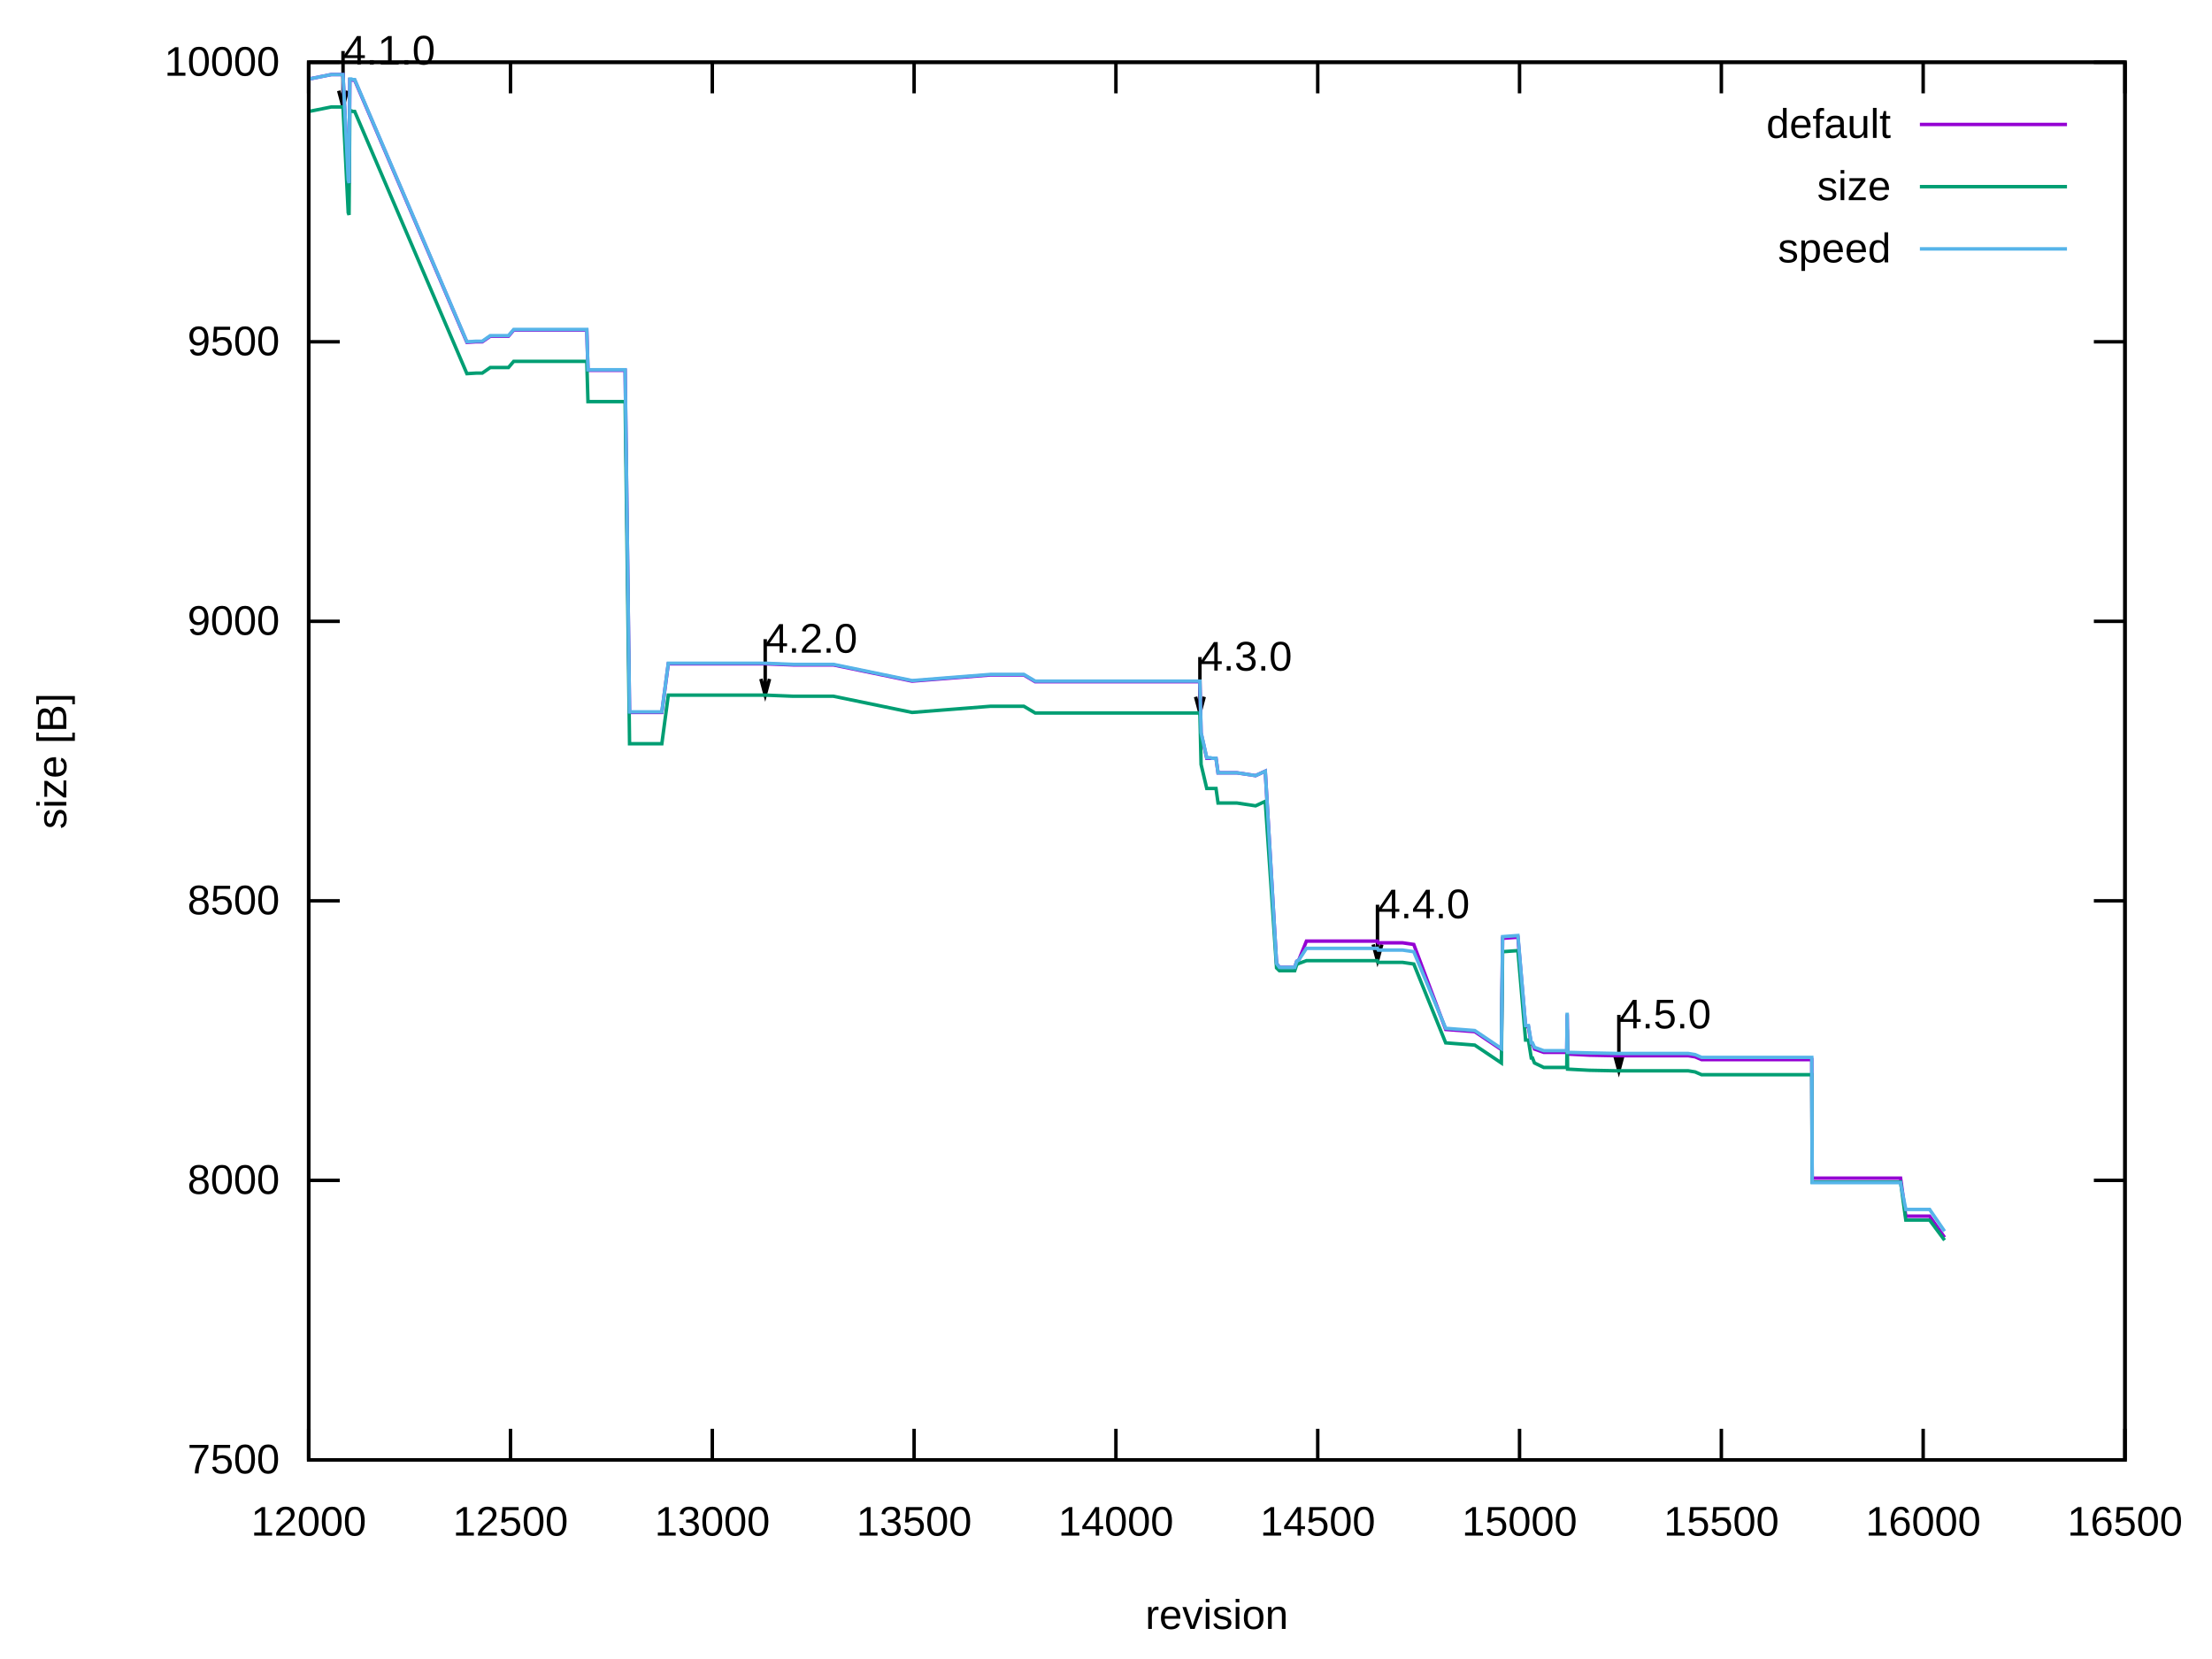
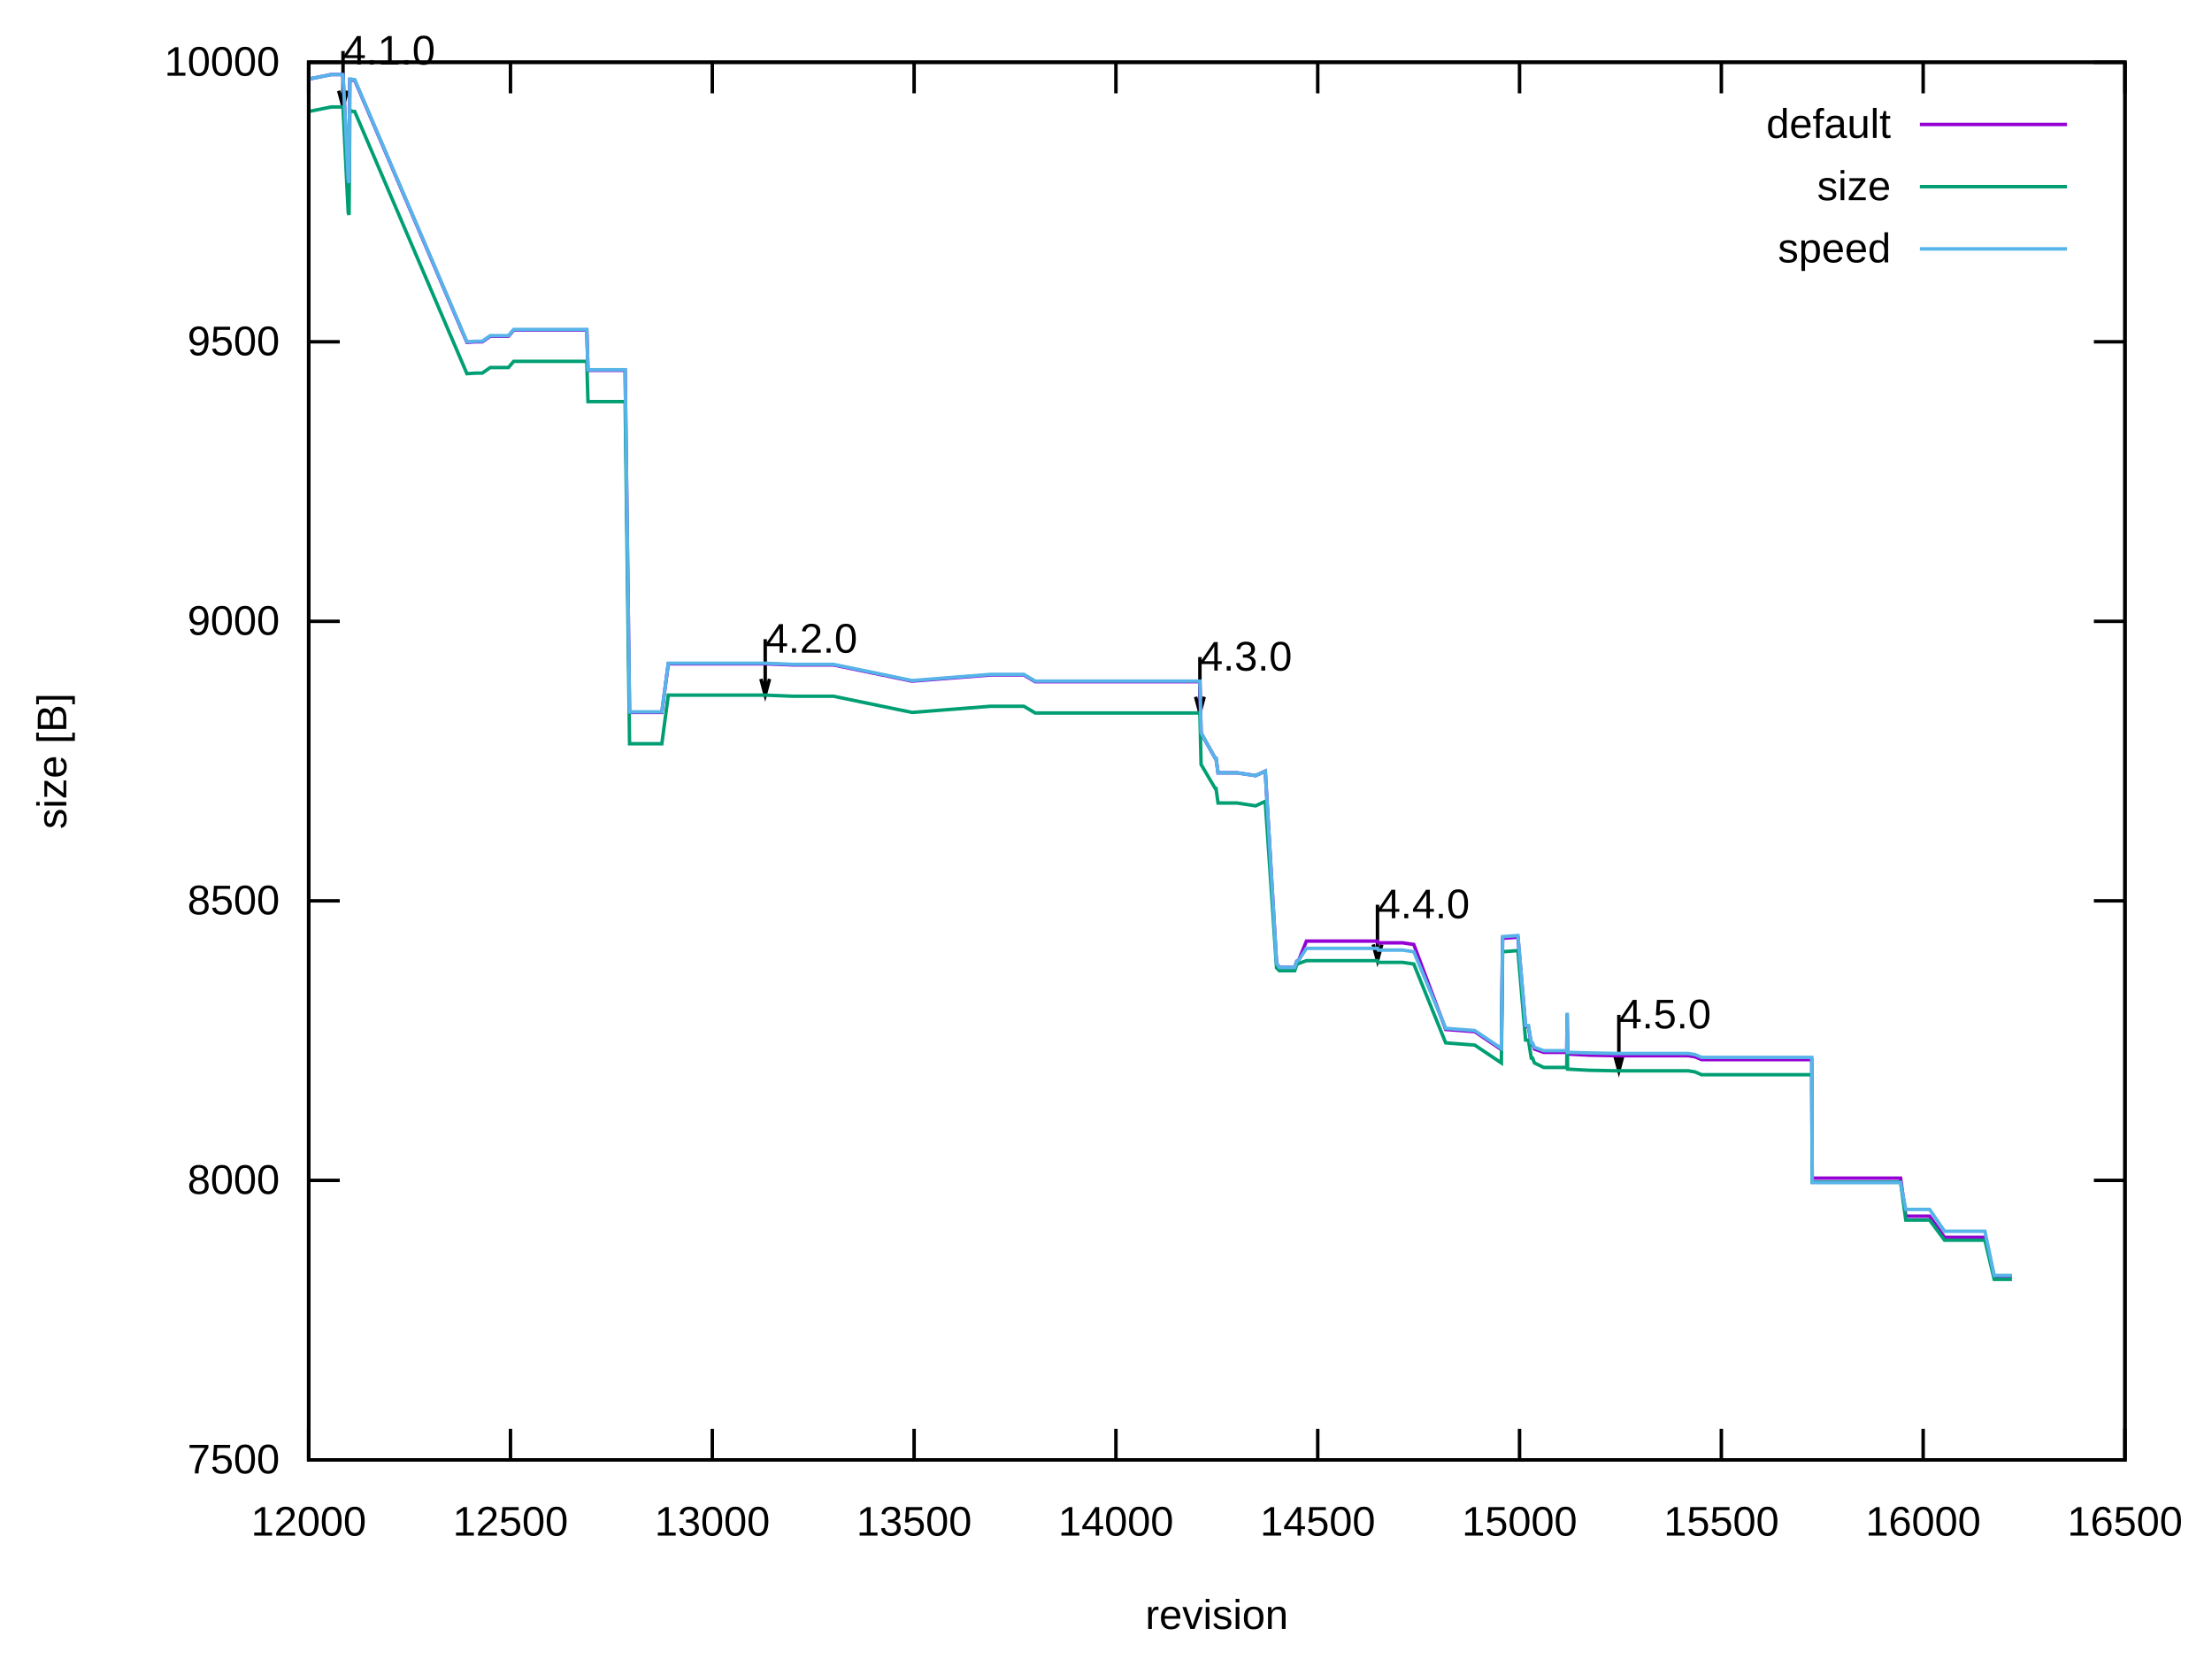
<svg xmlns="http://www.w3.org/2000/svg" xmlns:xlink="http://www.w3.org/1999/xlink" width="640" height="480" viewBox="0 0 640 480">
  <g id="gnuplot_canvas">
    <rect x="0" y="0" width="640" height="480" fill="none" />
    <defs>
      <circle id="gpDot" r="0.5" stroke-width="0.5" stroke="currentColor" />
      <path id="gpPt0" stroke-width="0.222" stroke="currentColor" d="M-1,0 h2 M0,-1 v2" />
      <path id="gpPt1" stroke-width="0.222" stroke="currentColor" d="M-1,-1 L1,1 M1,-1 L-1,1" />
      <path id="gpPt2" stroke-width="0.222" stroke="currentColor" d="M-1,0 L1,0 M0,-1 L0,1 M-1,-1 L1,1 M-1,1 L1,-1" />
      <rect id="gpPt3" stroke-width="0.222" stroke="currentColor" x="-1" y="-1" width="2" height="2" />
      <rect id="gpPt4" stroke-width="0.222" stroke="currentColor" fill="currentColor" x="-1" y="-1" width="2" height="2" />
      <circle id="gpPt5" stroke-width="0.222" stroke="currentColor" cx="0" cy="0" r="1" />
      <use xlink:href="#gpPt5" id="gpPt6" fill="currentColor" stroke="none" />
      <path id="gpPt7" stroke-width="0.222" stroke="currentColor" d="M0,-1.33 L-1.33,0.67 L1.33,0.67 z" />
      <use xlink:href="#gpPt7" id="gpPt8" fill="currentColor" stroke="none" />
      <use xlink:href="#gpPt7" id="gpPt9" stroke="currentColor" transform="rotate(180)" />
      <use xlink:href="#gpPt9" id="gpPt10" fill="currentColor" stroke="none" />
      <use xlink:href="#gpPt3" id="gpPt11" stroke="currentColor" transform="rotate(45)" />
      <use xlink:href="#gpPt11" id="gpPt12" fill="currentColor" stroke="none" />
      <path id="gpPt13" stroke-width="0.222" stroke="currentColor" d="M0,1.330 L1.265,0.411 L0.782,-1.067 L-0.782,-1.076 L-1.265,0.411 z" />
      <use xlink:href="#gpPt13" id="gpPt14" fill="currentColor" stroke="none" />
      <filter id="textbox" filterUnits="objectBoundingBox" x="0" y="0" height="1" width="1">
        <feFlood flood-color="white" flood-opacity="1" result="bgnd" />
        <feComposite in="SourceGraphic" in2="bgnd" operator="atop" />
      </filter>
      <filter id="greybox" filterUnits="objectBoundingBox" x="0" y="0" height="1" width="1">
        <feFlood flood-color="lightgrey" flood-opacity="1" result="grey" />
        <feComposite in="SourceGraphic" in2="grey" operator="atop" />
      </filter>
    </defs>
    <g fill="none" color="white" stroke="currentColor" stroke-width="1.00" stroke-linecap="butt" stroke-linejoin="miter">
</g>
    <g fill="none" color="black" stroke="currentColor" stroke-width="1.00" stroke-linecap="butt" stroke-linejoin="miter">
      <path stroke="black" d="M89.31,422.40 L98.31,422.40 M614.82,422.40 L605.82,422.40  " />
      <g transform="translate(80.92,426.30)" stroke="none" fill="black" font-family="Arial" font-size="12.00" text-anchor="end">
        <text>
          <tspan font-family="Arial"> 7500</tspan>
        </text>
      </g>
    </g>
    <g fill="none" color="black" stroke="currentColor" stroke-width="1.00" stroke-linecap="butt" stroke-linejoin="miter">
      <path stroke="black" d="M89.31,341.52 L98.31,341.52 M614.82,341.52 L605.82,341.52  " />
      <g transform="translate(80.92,345.42)" stroke="none" fill="black" font-family="Arial" font-size="12.00" text-anchor="end">
        <text>
          <tspan font-family="Arial"> 8000</tspan>
        </text>
      </g>
    </g>
    <g fill="none" color="black" stroke="currentColor" stroke-width="1.00" stroke-linecap="butt" stroke-linejoin="miter">
      <path stroke="black" d="M89.31,260.64 L98.31,260.64 M614.82,260.64 L605.82,260.64  " />
      <g transform="translate(80.92,264.54)" stroke="none" fill="black" font-family="Arial" font-size="12.00" text-anchor="end">
        <text>
          <tspan font-family="Arial"> 8500</tspan>
        </text>
      </g>
    </g>
    <g fill="none" color="black" stroke="currentColor" stroke-width="1.00" stroke-linecap="butt" stroke-linejoin="miter">
      <path stroke="black" d="M89.31,179.77 L98.31,179.77 M614.82,179.77 L605.82,179.77  " />
      <g transform="translate(80.92,183.67)" stroke="none" fill="black" font-family="Arial" font-size="12.00" text-anchor="end">
        <text>
          <tspan font-family="Arial"> 9000</tspan>
        </text>
      </g>
    </g>
    <g fill="none" color="black" stroke="currentColor" stroke-width="1.00" stroke-linecap="butt" stroke-linejoin="miter">
      <path stroke="black" d="M89.31,98.89 L98.31,98.89 M614.82,98.89 L605.82,98.89  " />
      <g transform="translate(80.92,102.79)" stroke="none" fill="black" font-family="Arial" font-size="12.00" text-anchor="end">
        <text>
          <tspan font-family="Arial"> 9500</tspan>
        </text>
      </g>
    </g>
    <g fill="none" color="black" stroke="currentColor" stroke-width="1.00" stroke-linecap="butt" stroke-linejoin="miter">
      <path stroke="black" d="M89.31,18.01 L98.31,18.01 M614.82,18.01 L605.82,18.01  " />
      <g transform="translate(80.92,21.91)" stroke="none" fill="black" font-family="Arial" font-size="12.00" text-anchor="end">
        <text>
          <tspan font-family="Arial"> 10000</tspan>
        </text>
      </g>
    </g>
    <g fill="none" color="black" stroke="currentColor" stroke-width="1.00" stroke-linecap="butt" stroke-linejoin="miter">
      <path stroke="black" d="M89.31,422.40 L89.31,413.40 M89.31,18.01 L89.31,27.01  " />
      <g transform="translate(89.31,444.30)" stroke="none" fill="black" font-family="Arial" font-size="12.00" text-anchor="middle">
        <text>
          <tspan font-family="Arial"> 12000</tspan>
        </text>
      </g>
    </g>
    <g fill="none" color="black" stroke="currentColor" stroke-width="1.00" stroke-linecap="butt" stroke-linejoin="miter">
      <path stroke="black" d="M147.70,422.40 L147.70,413.40 M147.70,18.01 L147.70,27.01  " />
      <g transform="translate(147.70,444.30)" stroke="none" fill="black" font-family="Arial" font-size="12.00" text-anchor="middle">
        <text>
          <tspan font-family="Arial"> 12500</tspan>
        </text>
      </g>
    </g>
    <g fill="none" color="black" stroke="currentColor" stroke-width="1.00" stroke-linecap="butt" stroke-linejoin="miter">
      <path stroke="black" d="M206.09,422.40 L206.09,413.40 M206.09,18.01 L206.09,27.01  " />
      <g transform="translate(206.09,444.30)" stroke="none" fill="black" font-family="Arial" font-size="12.00" text-anchor="middle">
        <text>
          <tspan font-family="Arial"> 13000</tspan>
        </text>
      </g>
    </g>
    <g fill="none" color="black" stroke="currentColor" stroke-width="1.00" stroke-linecap="butt" stroke-linejoin="miter">
      <path stroke="black" d="M264.48,422.40 L264.48,413.40 M264.48,18.01 L264.48,27.01  " />
      <g transform="translate(264.48,444.30)" stroke="none" fill="black" font-family="Arial" font-size="12.00" text-anchor="middle">
        <text>
          <tspan font-family="Arial"> 13500</tspan>
        </text>
      </g>
    </g>
    <g fill="none" color="black" stroke="currentColor" stroke-width="1.00" stroke-linecap="butt" stroke-linejoin="miter">
      <path stroke="black" d="M322.87,422.40 L322.87,413.40 M322.87,18.01 L322.87,27.01  " />
      <g transform="translate(322.87,444.30)" stroke="none" fill="black" font-family="Arial" font-size="12.00" text-anchor="middle">
        <text>
          <tspan font-family="Arial"> 14000</tspan>
        </text>
      </g>
    </g>
    <g fill="none" color="black" stroke="currentColor" stroke-width="1.00" stroke-linecap="butt" stroke-linejoin="miter">
      <path stroke="black" d="M381.26,422.40 L381.26,413.40 M381.26,18.01 L381.26,27.01  " />
      <g transform="translate(381.26,444.30)" stroke="none" fill="black" font-family="Arial" font-size="12.00" text-anchor="middle">
        <text>
          <tspan font-family="Arial"> 14500</tspan>
        </text>
      </g>
    </g>
    <g fill="none" color="black" stroke="currentColor" stroke-width="1.00" stroke-linecap="butt" stroke-linejoin="miter">
      <path stroke="black" d="M439.65,422.40 L439.65,413.40 M439.65,18.01 L439.65,27.01  " />
      <g transform="translate(439.65,444.30)" stroke="none" fill="black" font-family="Arial" font-size="12.00" text-anchor="middle">
        <text>
          <tspan font-family="Arial"> 15000</tspan>
        </text>
      </g>
    </g>
    <g fill="none" color="black" stroke="currentColor" stroke-width="1.00" stroke-linecap="butt" stroke-linejoin="miter">
      <path stroke="black" d="M498.04,422.40 L498.04,413.40 M498.04,18.01 L498.04,27.01  " />
      <g transform="translate(498.04,444.30)" stroke="none" fill="black" font-family="Arial" font-size="12.00" text-anchor="middle">
        <text>
          <tspan font-family="Arial"> 15500</tspan>
        </text>
      </g>
    </g>
    <g fill="none" color="black" stroke="currentColor" stroke-width="1.00" stroke-linecap="butt" stroke-linejoin="miter">
      <path stroke="black" d="M556.43,422.40 L556.43,413.40 M556.43,18.01 L556.43,27.01  " />
      <g transform="translate(556.43,444.30)" stroke="none" fill="black" font-family="Arial" font-size="12.00" text-anchor="middle">
        <text>
          <tspan font-family="Arial"> 16000</tspan>
        </text>
      </g>
    </g>
    <g fill="none" color="black" stroke="currentColor" stroke-width="1.00" stroke-linecap="butt" stroke-linejoin="miter">
      <path stroke="black" d="M614.82,422.40 L614.82,413.40 M614.82,18.01 L614.82,27.01  " />
      <g transform="translate(614.82,444.30)" stroke="none" fill="black" font-family="Arial" font-size="12.00" text-anchor="middle">
        <text>
          <tspan font-family="Arial"> 16500</tspan>
        </text>
      </g>
    </g>
    <g fill="none" color="black" stroke="currentColor" stroke-width="1.00" stroke-linecap="butt" stroke-linejoin="miter">
</g>
    <g fill="none" color="black" stroke="currentColor" stroke-width="1.00" stroke-linecap="butt" stroke-linejoin="miter">
      <path stroke="black" d="M89.31,18.01 L89.31,422.40 L614.82,422.40 L614.82,18.01 L89.31,18.01 Z  " />
      <g transform="translate(99.24,18.67)" stroke="none" fill="black" font-family="Arial" font-size="12.00" text-anchor="start">
        <text>
          <tspan font-family="Arial">4.1.0</tspan>
        </text>
      </g>
      <g transform="translate(221.39,188.84)" stroke="none" fill="black" font-family="Arial" font-size="12.00" text-anchor="start">
        <text>
          <tspan font-family="Arial">4.2.0</tspan>
        </text>
      </g>
      <g transform="translate(347.16,194.02)" stroke="none" fill="black" font-family="Arial" font-size="12.00" text-anchor="start">
        <text>
          <tspan font-family="Arial">4.3.0</tspan>
        </text>
      </g>
      <g transform="translate(398.54,265.68)" stroke="none" fill="black" font-family="Arial" font-size="12.00" text-anchor="start">
        <text>
          <tspan font-family="Arial">4.4.0</tspan>
        </text>
      </g>
      <g transform="translate(468.38,297.54)" stroke="none" fill="black" font-family="Arial" font-size="12.00" text-anchor="start">
        <text>
          <tspan font-family="Arial">4.5.0</tspan>
        </text>
      </g>
    </g>
    <g fill="none" color="black" stroke="currentColor" stroke-width="1.00" stroke-linecap="butt" stroke-linejoin="miter">
      <path stroke="black" d="M98.00,26.26 L99.25,30.94 L100.50,26.26 M99.25,14.76 L99.25,30.94  " />
    </g>
    <g fill="none" color="black" stroke="currentColor" stroke-width="1.00" stroke-linecap="butt" stroke-linejoin="miter">
      <path stroke="black" d="M220.15,196.43 L221.40,201.11 L222.65,196.43 M221.40,184.93 L221.40,201.11  " />
    </g>
    <g fill="none" color="black" stroke="currentColor" stroke-width="1.00" stroke-linecap="butt" stroke-linejoin="miter">
      <path stroke="black" d="M345.92,201.60 L347.17,206.28 L348.42,201.60 M347.17,190.11 L347.17,206.28  " />
    </g>
    <g fill="none" color="black" stroke="currentColor" stroke-width="1.00" stroke-linecap="butt" stroke-linejoin="miter">
      <path stroke="black" d="M397.30,273.26 L398.55,277.94 L399.80,273.26 M398.55,261.77 L398.55,277.94  " />
    </g>
    <g fill="none" color="black" stroke="currentColor" stroke-width="1.00" stroke-linecap="butt" stroke-linejoin="miter">
      <path stroke="black" d="M467.14,305.13 L468.39,309.81 L469.64,305.13 M468.39,293.63 L468.39,309.81  " />
    </g>
    <g fill="none" color="black" stroke="currentColor" stroke-width="1.00" stroke-linecap="butt" stroke-linejoin="miter">
</g>
    <g id="gnuplot_plot_1">
      <g fill="none" color="black" stroke="currentColor" stroke-width="1.00" stroke-linecap="butt" stroke-linejoin="miter">
        <g transform="translate(547.09,39.91)" stroke="none" fill="black" font-family="Arial" font-size="12.00" text-anchor="end">
          <text>
            <tspan font-family="Arial">default</tspan>
          </text>
        </g>
      </g>
      <g fill="none" color="black" stroke="currentColor" stroke-width="1.00" stroke-linecap="butt" stroke-linejoin="miter">
-         <path stroke="rgb(148,   0, 211)" d="M555.48,36.01 L598.04,36.01 M89.43,22.86 L95.85,21.57 L99.24,21.57 L100.75,52.14 L100.99,53.11 L101.22,23.02   L101.69,23.02 L102.04,23.19 L102.62,23.19 L135.09,99.05 L137.77,98.89 L139.53,98.89 L141.86,97.27 L143.50,97.27   L146.30,97.27 L147.12,97.27 L148.63,95.49 L164.28,95.49 L167.90,95.49 L169.77,95.49 L170.12,107.14 L176.43,107.14   L180.87,107.14 L182.15,206.13 L185.89,206.13 L189.97,206.13 L191.49,206.13 L193.36,192.06 L194.41,192.06 L202.47,192.06   L221.39,192.06 L229.45,192.38 L241.12,192.38 L263.90,197.07 L286.55,195.29 L287.72,195.29 L288.89,195.29 L293.44,195.29   L296.24,195.29 L299.51,197.24 L299.98,197.24 L301.03,197.24 L302.43,197.24 L304.77,197.24 L309.44,197.24 L311.19,197.24   L322.87,197.24 L344.36,197.24 L347.16,197.24 L347.51,212.12 L349.15,219.40 L350.31,219.40 L350.66,219.40 L351.60,219.40   L351.83,219.40 L352.42,223.60 L357.90,223.60 L363.28,224.41 L366.08,223.12 L369.35,278.76 L370.17,279.89 L374.60,279.89   L375.19,278.11 L375.77,277.79 L377.99,272.29 L382.43,272.29 L384.53,272.29 L398.54,272.29 L398.78,272.78 L405.78,272.78   L409.05,273.26 L418.28,297.85 L426.69,298.49 L434.39,303.67 L434.75,271.48 L439.18,271.16 L441.40,297.04 L442.22,297.04   L443.04,302.05 L443.39,302.05 L443.97,303.51 L446.66,304.48 L450.51,304.48 L451.80,304.48 L453.31,304.48 L453.43,293.48   L453.55,304.97 L459.74,305.29 L467.68,305.45 L468.38,305.45 L476.67,305.45 L488.46,305.45 L490.45,305.77 L492.32,306.58   L496.41,306.58 L503.88,306.58 L507.38,306.58 L517.78,306.58 L524.20,306.58 L524.32,340.87 L529.34,340.87 L543.58,340.87   L543.70,340.87 L549.89,340.87 L550.01,341.68 L551.41,351.87 L558.30,351.87 L562.62,358.02  " />
+         <path stroke="rgb(148,   0, 211)" d="M555.48,36.01 L598.04,36.01 M89.43,22.86 L95.85,21.57 L99.24,21.57 L100.75,52.14 L100.99,53.11 L101.22,23.02   L101.69,23.02 L102.04,23.19 L102.62,23.19 L135.09,99.05 L137.77,98.89 L139.53,98.89 L141.86,97.27 L143.50,97.27   L146.30,97.27 L147.12,97.27 L148.63,95.49 L164.28,95.49 L167.90,95.49 L169.77,95.49 L170.12,107.14 L176.43,107.14   L180.87,107.14 L182.15,206.13 L185.89,206.13 L189.97,206.13 L191.49,206.13 L193.36,192.06 L194.41,192.06 L202.47,192.06   L221.39,192.06 L229.45,192.38 L241.12,192.38 L263.90,197.07 L286.55,195.29 L288.89,195.29 L293.44,195.29 L296.24,195.29   L299.51,197.24 L299.98,197.24 L301.03,197.24 L302.43,197.24 L304.77,197.24 L309.44,197.24 L311.19,197.24 L322.87,197.24   L344.36,197.24 L347.16,197.24 L347.51,212.12 L351.60,219.40 L351.83,219.40 L352.42,223.60 L357.90,223.60 L363.28,224.41   L366.08,223.12 L369.35,278.76 L370.17,279.89 L374.60,279.89 L375.19,278.11 L375.77,277.79 L377.99,272.29 L382.43,272.29   L384.53,272.29 L398.54,272.29 L398.78,272.78 L405.78,272.78 L409.05,273.26 L418.28,297.85 L426.69,298.49 L434.39,303.67   L434.75,271.48 L439.18,271.16 L441.40,297.04 L442.22,297.04 L443.04,302.05 L443.39,302.05 L443.97,303.51 L446.66,304.48   L450.51,304.48 L451.80,304.48 L453.31,304.48 L453.43,293.48 L453.55,304.97 L459.74,305.29 L467.68,305.45 L468.38,305.45   L476.67,305.45 L488.46,305.45 L490.45,305.77 L492.32,306.58 L496.41,306.58 L503.88,306.58 L507.38,306.58 L517.78,306.58   L524.20,306.58 L524.32,340.87 L529.34,340.87 L543.58,340.87 L543.70,340.87 L549.89,340.87 L550.01,341.68 L551.41,351.87   L558.30,351.87 L562.62,358.02 L574.30,358.02 L576.98,369.34 L582.12,369.34  " />
      </g>
    </g>
    <g id="gnuplot_plot_2">
      <g fill="none" color="black" stroke="currentColor" stroke-width="1.00" stroke-linecap="butt" stroke-linejoin="miter">
        <g transform="translate(547.09,57.91)" stroke="none" fill="black" font-family="Arial" font-size="12.00" text-anchor="end">
          <text>
            <tspan font-family="Arial">size</tspan>
          </text>
        </g>
      </g>
      <g fill="none" color="black" stroke="currentColor" stroke-width="1.00" stroke-linecap="butt" stroke-linejoin="miter">
-         <path stroke="rgb(  0, 158, 115)" d="M555.48,54.01 L598.04,54.01 M89.43,32.24 L95.85,30.95 L99.24,30.95 L100.75,61.52 L100.99,62.17 L101.22,32.08   L101.69,32.08 L102.04,32.24 L102.62,32.24 L135.09,108.11 L137.77,107.95 L139.53,107.95 L141.86,106.33 L143.50,106.33   L146.30,106.33 L147.12,106.33 L148.63,104.55 L164.28,104.55 L167.90,104.55 L169.77,104.55 L170.12,116.20 L176.43,116.20   L180.87,116.20 L182.15,215.19 L185.89,215.19 L189.97,215.19 L191.49,215.19 L193.36,201.12 L194.41,201.12 L202.47,201.12   L221.39,201.12 L229.45,201.44 L241.12,201.44 L263.90,206.13 L286.55,204.35 L287.72,204.35 L288.89,204.35 L293.44,204.35   L296.24,204.35 L299.51,206.29 L299.98,206.29 L301.03,206.29 L302.43,206.29 L304.77,206.29 L309.44,206.29 L311.19,206.29   L322.87,206.29 L344.36,206.29 L347.16,206.29 L347.51,221.18 L349.15,228.13 L350.31,228.13 L350.66,228.13 L351.60,228.13   L351.83,228.13 L352.42,232.34 L357.90,232.34 L363.28,233.15 L366.08,231.85 L369.35,280.05 L370.17,280.86 L374.60,280.86   L375.19,279.08 L375.77,278.76 L377.99,277.95 L382.43,277.95 L384.53,277.95 L398.54,277.95 L398.78,278.44 L405.78,278.44   L409.05,278.92 L418.28,301.73 L426.69,302.38 L434.39,307.55 L434.75,275.36 L439.18,275.04 L441.40,300.92 L442.22,300.92   L443.04,306.10 L443.39,306.10 L443.97,307.55 L446.66,308.85 L450.51,308.85 L451.80,308.85 L453.31,308.85 L453.43,297.85   L453.55,309.33 L459.74,309.66 L467.68,309.82 L468.38,309.82 L476.67,309.82 L488.46,309.82 L490.45,310.14 L492.32,310.95   L496.41,310.95 L503.88,310.95 L507.38,310.95 L517.78,310.95 L524.20,310.95 L524.32,342.01 L529.34,342.01 L543.58,342.01   L543.70,342.01 L549.89,342.01 L550.01,342.82 L551.41,353.01 L558.30,353.01 L562.62,358.83  " />
+         <path stroke="rgb(  0, 158, 115)" d="M555.48,54.01 L598.04,54.01 M89.43,32.24 L95.85,30.95 L99.24,30.95 L100.75,61.52 L100.99,62.17 L101.22,32.08   L101.69,32.08 L102.04,32.24 L102.62,32.24 L135.09,108.11 L137.77,107.95 L139.53,107.95 L141.86,106.33 L143.50,106.33   L146.30,106.33 L147.12,106.33 L148.63,104.55 L164.28,104.55 L167.90,104.55 L169.77,104.55 L170.12,116.20 L176.43,116.20   L180.87,116.20 L182.15,215.19 L185.89,215.19 L189.97,215.19 L191.49,215.19 L193.36,201.12 L194.41,201.12 L202.47,201.12   L221.39,201.12 L229.45,201.44 L241.12,201.44 L263.90,206.13 L286.55,204.35 L288.89,204.35 L293.44,204.35 L296.24,204.35   L299.51,206.29 L299.98,206.29 L301.03,206.29 L302.43,206.29 L304.77,206.29 L309.44,206.29 L311.19,206.29 L322.87,206.29   L344.36,206.29 L347.16,206.29 L347.51,221.18 L351.60,228.13 L351.83,228.13 L352.42,232.34 L357.90,232.34 L363.28,233.15   L366.08,231.85 L369.35,280.05 L370.17,280.86 L374.60,280.86 L375.19,279.08 L375.77,278.76 L377.99,277.95 L382.43,277.95   L384.53,277.95 L398.54,277.95 L398.78,278.44 L405.78,278.44 L409.05,278.92 L418.28,301.73 L426.69,302.38 L434.39,307.55   L434.75,275.36 L439.18,275.04 L441.40,300.92 L442.22,300.92 L443.04,306.10 L443.39,306.10 L443.97,307.55 L446.66,308.85   L450.51,308.85 L451.80,308.85 L453.31,308.85 L453.43,297.85 L453.55,309.33 L459.74,309.66 L467.68,309.82 L468.38,309.82   L476.67,309.82 L488.46,309.82 L490.45,310.14 L492.32,310.95 L496.41,310.95 L503.88,310.95 L507.38,310.95 L517.78,310.95   L524.20,310.95 L524.32,342.01 L529.34,342.01 L543.58,342.01 L543.70,342.01 L549.89,342.01 L550.01,342.82 L551.41,353.01   L558.30,353.01 L562.62,358.83 L574.30,358.83 L576.98,370.15 L582.12,370.15  " />
      </g>
    </g>
    <g id="gnuplot_plot_3">
      <g fill="none" color="black" stroke="currentColor" stroke-width="1.00" stroke-linecap="butt" stroke-linejoin="miter">
        <g transform="translate(547.09,75.91)" stroke="none" fill="black" font-family="Arial" font-size="12.00" text-anchor="end">
          <text>
            <tspan font-family="Arial">speed</tspan>
          </text>
        </g>
      </g>
      <g fill="none" color="black" stroke="currentColor" stroke-width="1.00" stroke-linecap="butt" stroke-linejoin="miter">
-         <path stroke="rgb( 86, 180, 233)" d="M555.48,72.01 L598.04,72.01 M89.43,22.86 L95.85,21.57 L99.24,21.57 L100.75,51.98 L100.99,52.95 L101.22,22.86   L101.69,22.86 L102.04,23.02 L102.62,23.02 L135.09,98.89 L137.77,98.73 L139.53,98.73 L141.86,97.11 L143.50,97.11   L146.30,97.11 L147.12,97.11 L148.63,95.33 L164.28,95.33 L167.90,95.33 L169.77,95.33 L170.12,106.98 L176.43,106.98   L180.87,106.98 L182.15,205.97 L185.89,205.97 L189.97,205.97 L191.49,205.97 L193.36,191.90 L194.41,191.90 L202.47,191.90   L221.39,191.90 L229.45,192.22 L241.12,192.22 L263.90,196.91 L286.55,195.13 L287.72,195.13 L288.89,195.13 L293.44,195.13   L296.24,195.13 L299.51,197.07 L299.98,197.07 L301.03,197.07 L302.43,197.07 L304.77,197.07 L309.44,197.07 L311.19,197.07   L322.87,197.07 L344.36,197.07 L347.16,197.07 L347.51,211.96 L349.15,219.23 L350.31,219.23 L350.66,219.40 L351.60,219.40   L351.83,219.40 L352.42,223.60 L357.90,223.60 L363.28,224.41 L366.08,223.12 L369.35,278.76 L370.17,279.89 L374.60,279.89   L375.19,278.11 L375.77,277.79 L377.99,274.39 L382.43,274.39 L384.53,274.39 L398.54,274.39 L398.78,274.88 L405.78,274.88   L409.05,275.36 L418.28,297.52 L426.69,298.17 L434.39,303.35 L434.75,271.00 L439.18,270.67 L441.40,296.72 L442.22,296.72   L443.04,301.73 L443.39,301.73 L443.97,303.02 L446.66,303.99 L450.51,303.99 L451.80,303.99 L453.31,303.99 L453.43,293.00   L453.55,304.48 L459.74,304.64 L467.68,304.80 L468.38,304.80 L476.67,304.80 L488.46,304.80 L490.45,305.13 L492.32,305.94   L496.41,305.94 L503.88,305.94 L507.38,305.94 L517.78,305.94 L524.20,305.94 L524.32,342.17 L529.34,342.17 L543.58,342.17   L543.70,342.17 L549.89,342.17 L550.01,342.98 L551.41,349.93 L558.30,349.93 L562.62,356.24  " />
+         <path stroke="rgb( 86, 180, 233)" d="M555.48,72.01 L598.04,72.01 M89.43,22.86 L95.85,21.57 L99.24,21.57 L100.75,51.98 L100.99,52.95 L101.22,22.86   L101.69,22.86 L102.04,23.02 L102.62,23.02 L135.09,98.89 L137.77,98.73 L139.53,98.73 L141.86,97.11 L143.50,97.11   L146.30,97.11 L147.12,97.11 L148.63,95.33 L164.28,95.33 L167.90,95.33 L169.77,95.33 L170.12,106.98 L176.43,106.98   L180.87,106.98 L182.15,205.97 L185.89,205.97 L189.97,205.97 L191.49,205.97 L193.36,191.90 L194.41,191.90 L202.47,191.90   L221.39,191.90 L229.45,192.22 L241.12,192.22 L263.90,196.91 L286.55,195.13 L288.89,195.13 L293.44,195.13 L296.24,195.13   L299.51,197.07 L299.98,197.07 L301.03,197.07 L302.43,197.07 L304.77,197.07 L309.44,197.07 L311.19,197.07 L322.87,197.07   L344.36,197.07 L347.16,197.07 L347.51,211.96 L351.60,219.40 L351.83,219.40 L352.42,223.60 L357.90,223.60 L363.28,224.41   L366.08,223.12 L369.35,278.76 L370.17,279.89 L374.60,279.89 L375.19,278.11 L375.77,277.79 L377.99,274.39 L382.43,274.39   L384.53,274.39 L398.54,274.39 L398.78,274.88 L405.78,274.88 L409.05,275.36 L418.28,297.52 L426.69,298.17 L434.39,303.35   L434.75,271.00 L439.18,270.67 L441.40,296.72 L442.22,296.72 L443.04,301.73 L443.39,301.73 L443.97,303.02 L446.66,303.99   L450.51,303.99 L451.80,303.99 L453.31,303.99 L453.43,293.00 L453.55,304.48 L459.74,304.64 L467.68,304.80 L468.38,304.80   L476.67,304.80 L488.46,304.80 L490.45,305.13 L492.32,305.94 L496.41,305.94 L503.88,305.94 L507.38,305.94 L517.78,305.94   L524.20,305.94 L524.32,342.17 L529.34,342.17 L543.58,342.17 L543.70,342.17 L549.89,342.17 L550.01,342.98 L551.41,349.93   L558.30,349.93 L562.62,356.24 L574.30,356.24 L576.98,369.02 L582.12,369.02  " />
      </g>
    </g>
    <g fill="none" color="white" stroke="rgb( 86, 180, 233)" stroke-width="2.00" stroke-linecap="butt" stroke-linejoin="miter">
</g>
    <g fill="none" color="black" stroke="currentColor" stroke-width="2.00" stroke-linecap="butt" stroke-linejoin="miter">
</g>
    <g fill="none" color="black" stroke="black" stroke-width="1.00" stroke-linecap="butt" stroke-linejoin="miter">
</g>
    <g fill="none" color="black" stroke="currentColor" stroke-width="1.00" stroke-linecap="butt" stroke-linejoin="miter">
      <path stroke="black" d="M89.31,18.01 L89.31,422.40 L614.82,422.40 L614.82,18.01 L89.31,18.01 Z  " />
      <g transform="translate(19.18,220.21) rotate(270.00)" stroke="none" fill="black" font-family="Arial" font-size="12.00" text-anchor="middle">
        <text>
          <tspan font-family="Arial">size [B]</tspan>
        </text>
      </g>
    </g>
    <g fill="none" color="black" stroke="currentColor" stroke-width="1.00" stroke-linecap="butt" stroke-linejoin="miter">
      <g transform="translate(352.06,471.30)" stroke="none" fill="black" font-family="Arial" font-size="12.00" text-anchor="middle">
        <text>
          <tspan font-family="Arial">revision</tspan>
        </text>
      </g>
    </g>
    <g fill="none" color="black" stroke="currentColor" stroke-width="1.00" stroke-linecap="butt" stroke-linejoin="miter">
</g>
    <g fill="none" color="black" stroke="currentColor" stroke-width="1.00" stroke-linecap="butt" stroke-linejoin="miter">
</g>
  </g>
</svg>
